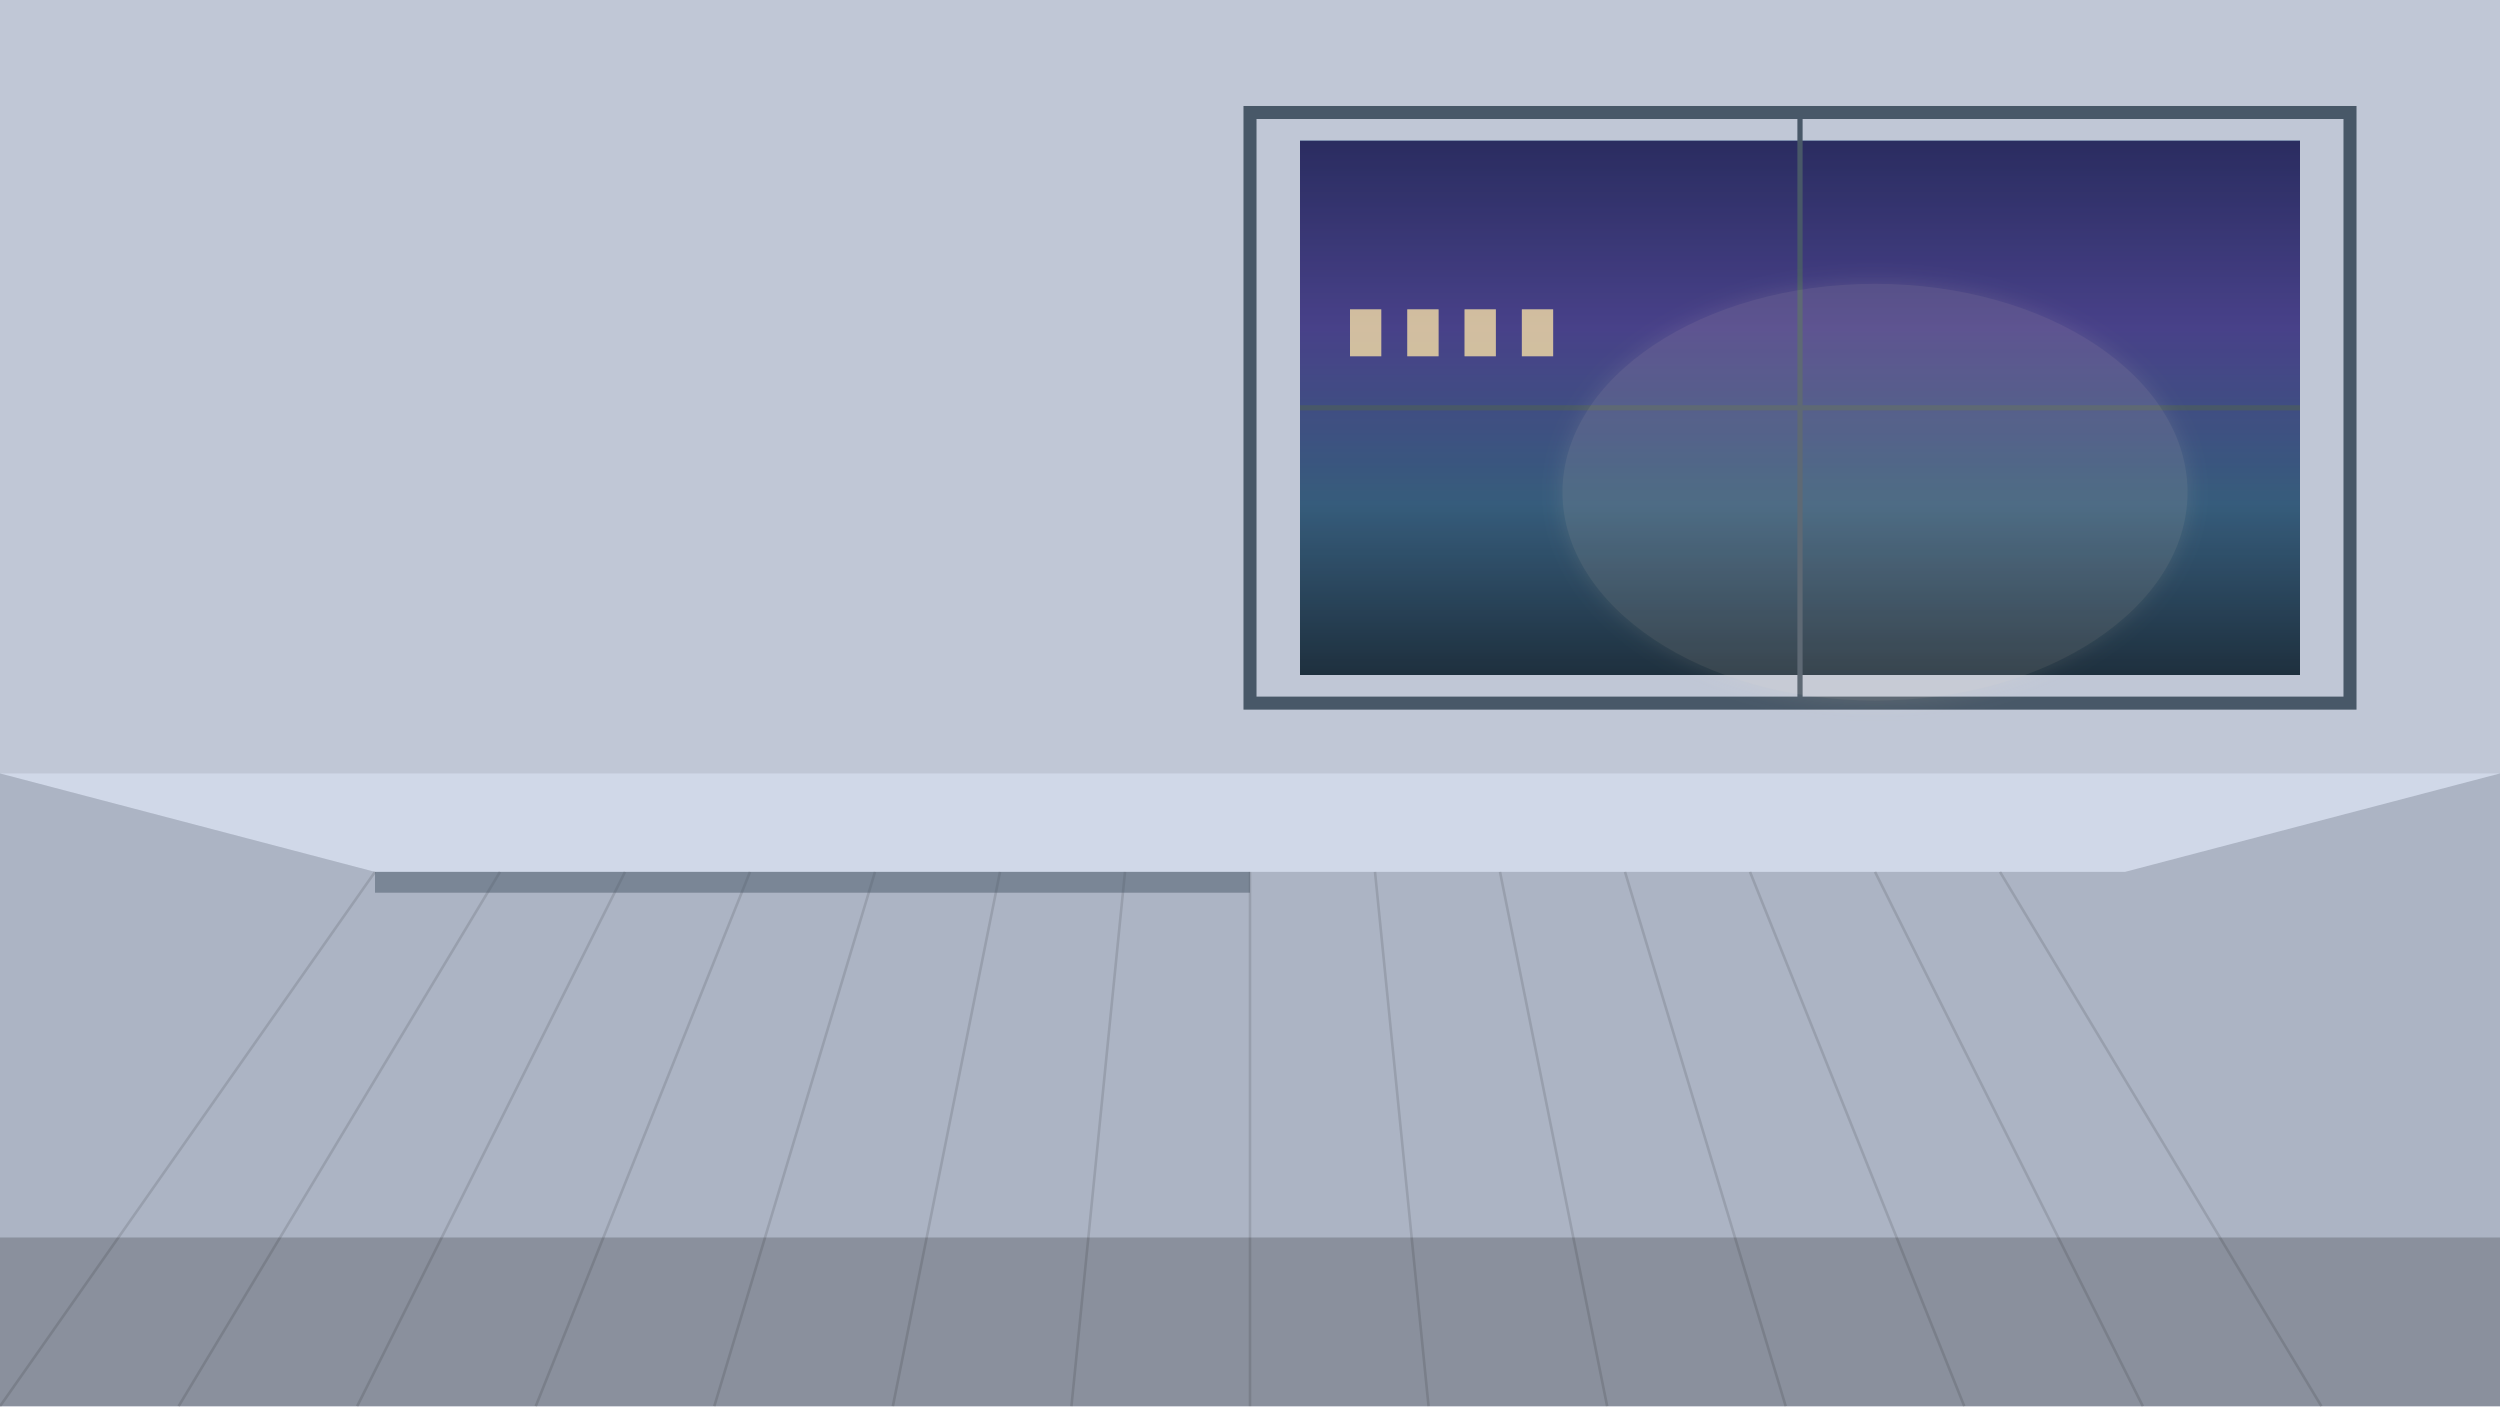
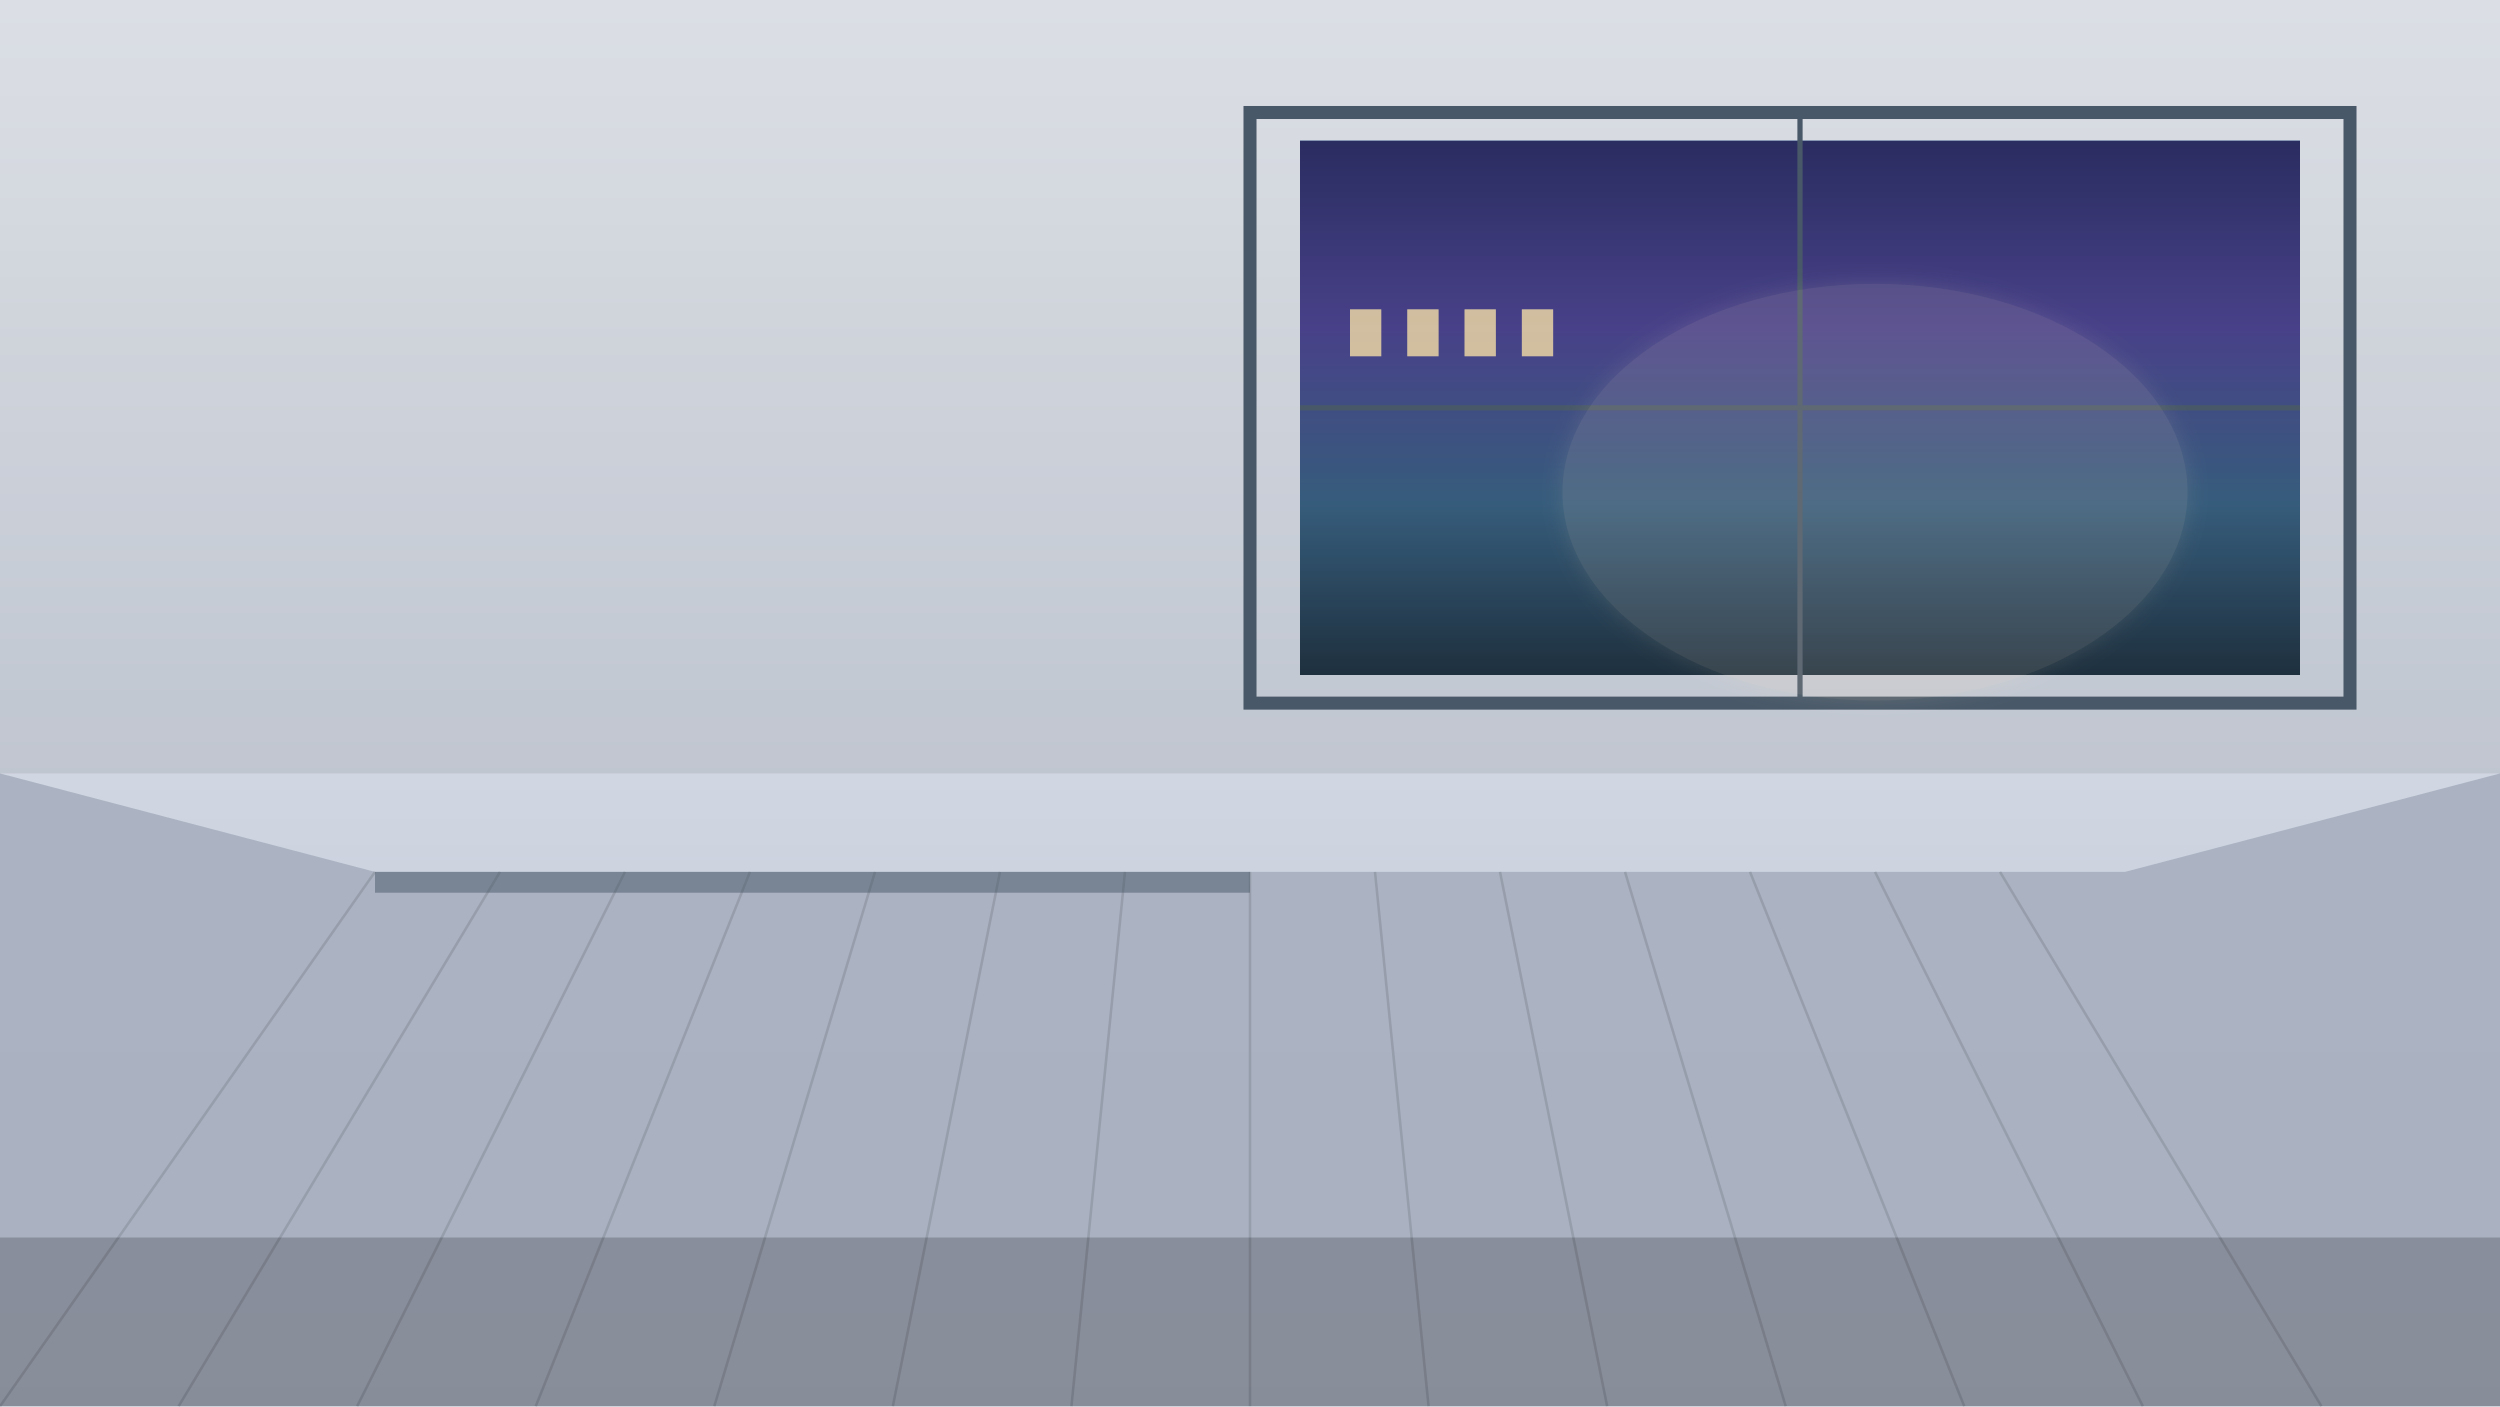
<svg xmlns="http://www.w3.org/2000/svg" viewBox="0 0 960 540" width="960" height="540">
  <defs>
    <linearGradient id="skyTop" x1="0" y1="0" x2="0" y2="1">
      <stop offset="0%" stop-color="#1a1048" />
      <stop offset="35%" stop-color="#3d2878" />
      <stop offset="68%" stop-color="#284868" />
      <stop offset="100%" stop-color="#0c1420" />
    </linearGradient>
    <linearGradient id="skyDay" x1="0" y1="0" x2="0" y2="1">
      <stop offset="0%" stop-color="#7ec8ff" />
      <stop offset="45%" stop-color="#a8d8f8" />
      <stop offset="78%" stop-color="#e8c878" />
      <stop offset="100%" stop-color="#88b868" />
    </linearGradient>
    <linearGradient id="skySunset" x1="0" y1="0" x2="0" y2="1">
      <stop offset="0%" stop-color="#ff6b4a" />
      <stop offset="28%" stop-color="#d84888" />
      <stop offset="55%" stop-color="#683878" />
      <stop offset="100%" stop-color="#120818" />
    </linearGradient>
    <linearGradient id="haze" x1="0" y1="0.4" x2="0" y2="1">
      <stop offset="0%" stop-color="#fff" stop-opacity="0" />
      <stop offset="100%" stop-color="#c8d8f0" stop-opacity="0.22" />
    </linearGradient>
    <filter id="softGlow" x="-40%" y="-40%" width="180%" height="180%">
      <feGaussianBlur stdDeviation="4" result="b" />
      <feMerge>
        <feMergeNode in="b" />
        <feMergeNode in="SourceGraphic" />
      </feMerge>
    </filter>
    <filter id="neonGlow" x="-60%" y="-60%" width="220%" height="220%">
      <feGaussianBlur stdDeviation="6" result="b" />
      <feMerge>
        <feMergeNode in="b" />
        <feMergeNode in="b" />
        <feMergeNode in="SourceGraphic" />
      </feMerge>
    </filter>
    <filter id="paintSoft" x="-2%" y="-2%" width="104%" height="104%">
      <feGaussianBlur stdDeviation="0.6" />
    </filter>
    <radialGradient id="sunDisc" cx="0.5" cy="0.5" r="0.5">
      <stop offset="0%" stop-color="#fff8e8" />
      <stop offset="55%" stop-color="#ffd080" />
      <stop offset="100%" stop-color="#ff904000" />
    </radialGradient>
    <radialGradient id="moonGlow" cx="0.5" cy="0.5" r="0.5">
      <stop offset="0%" stop-color="#fffef8" />
      <stop offset="40%" stop-color="#e8e0f0" />
      <stop offset="100%" stop-color="#e8e0f000" />
    </radialGradient>
+     <linearGradient id="wallWarm" x1="0" y1="0" x2="1" y2="1">
+       <stop offset="0%" stop-color="#fff0e4" />
+       <stop offset="45%" stop-color="#e8c8b0" />
+       <stop offset="100%" stop-color="#c8a088" />
+     </linearGradient>
+     <linearGradient id="wallCool" x1="0" y1="0" x2="0" y2="1">
+       <stop offset="0%" stop-color="#eef2f8" />
+       <stop offset="100%" stop-color="#b8c0d0" />
+     </linearGradient>
+     <linearGradient id="floorWood" x1="0" y1="0.6" x2="0" y2="1">
+       <stop offset="0%" stop-color="#a88870" />
+       <stop offset="100%" stop-color="#685040" />
+     </linearGradient>
+     <radialGradient id="lampGlow" cx="0.5" cy="0.5" r="0.5">
+       <stop offset="0%" stop-color="#fff8e0" />
+       <stop offset="70%" stop-color="#ffd898" stop-opacity="0.35" />
+       <stop offset="100%" stop-color="#ffd898" stop-opacity="0" />
+     </radialGradient>
  </defs>
-   <rect width="960" height="540" fill="#d0d8e8" />
-   <polygon points="0,297 0,540 960,540 960,297 816,334.8 144,334.8" fill="#a8b0c0" opacity="0.9" />
+   <rect width="960" height="540" fill="url(#wallCool)" />
+   <polygon points="0,297 0,540 960,540 960,297 816,334.8 144,334.8" fill="#a8b0c0" opacity="0.92" />
  <line x1="0" y1="540" x2="144" y2="334.8" stroke="#000" stroke-opacity="0.12" stroke-width="1" />
  <line x1="68.571" y1="540" x2="192" y2="334.8" stroke="#000" stroke-opacity="0.12" stroke-width="1" />
  <line x1="137.143" y1="540" x2="240" y2="334.8" stroke="#000" stroke-opacity="0.12" stroke-width="1" />
  <line x1="205.714" y1="540" x2="288" y2="334.8" stroke="#000" stroke-opacity="0.12" stroke-width="1" />
  <line x1="274.286" y1="540" x2="336" y2="334.8" stroke="#000" stroke-opacity="0.12" stroke-width="1" />
  <line x1="342.857" y1="540" x2="384" y2="334.8" stroke="#000" stroke-opacity="0.12" stroke-width="1" />
  <line x1="411.429" y1="540" x2="432" y2="334.8" stroke="#000" stroke-opacity="0.12" stroke-width="1" />
  <line x1="480" y1="540" x2="480" y2="334.8" stroke="#000" stroke-opacity="0.12" stroke-width="1" />
  <line x1="548.571" y1="540" x2="528" y2="334.8" stroke="#000" stroke-opacity="0.12" stroke-width="1" />
  <line x1="617.143" y1="540" x2="576" y2="334.8" stroke="#000" stroke-opacity="0.12" stroke-width="1" />
  <line x1="685.714" y1="540" x2="624" y2="334.8" stroke="#000" stroke-opacity="0.12" stroke-width="1" />
  <line x1="754.286" y1="540" x2="672" y2="334.8" stroke="#000" stroke-opacity="0.12" stroke-width="1" />
  <line x1="822.857" y1="540" x2="720" y2="334.8" stroke="#000" stroke-opacity="0.12" stroke-width="1" />
  <line x1="891.429" y1="540" x2="768" y2="334.8" stroke="#000" stroke-opacity="0.12" stroke-width="1" />
  <rect x="0" y="0" width="960" height="297" fill="#000" opacity="0.08" />
  <rect x="499.2" y="54" width="384" height="205.2" fill="#87ceeb" />
  <rect x="499.2" y="54" width="384" height="205.2" fill="url(#skyTop)" opacity="0.85" />
  <rect x="518.4" y="118.8" width="12" height="18" fill="#ffe8a8" opacity="0.5" />
  <rect x="540.4" y="118.8" width="12" height="18" fill="#ffe8a8" opacity="0.5" />
  <rect x="562.4" y="118.8" width="12" height="18" fill="#ffe8a8" opacity="0.5" />
  <rect x="584.4" y="118.8" width="12" height="18" fill="#ffe8a8" opacity="0.5" />
  <rect x="518.4" y="118.8" width="12" height="18" fill="#ffe8a8" opacity="0.5" />
  <rect x="540.4" y="118.8" width="12" height="18" fill="#ffe8a8" opacity="0.5" />
  <rect x="562.4" y="118.8" width="12" height="18" fill="#ffe8a8" opacity="0.5" />
  <rect x="584.4" y="118.8" width="12" height="18" fill="#ffe8a8" opacity="0.5" />
  <rect x="480" y="43.2" width="422.4" height="226.8" fill="none" stroke="#485868" stroke-width="5" />
  <path d="M691.2 43.2 L691.2 270 M499.2 156.6 L883.2 156.6" stroke="#485868" stroke-width="2" />
  <ellipse cx="720" cy="189" rx="120" ry="80" fill="#ffe8c8" opacity="0.12" filter="url(#softGlow)" />
  <rect x="144" y="334.8" width="336" height="8" fill="#485868" opacity="0.5" />
  <rect x="0" y="475.2" width="960" height="64.8" fill="#000" opacity="0.2" />
</svg>
